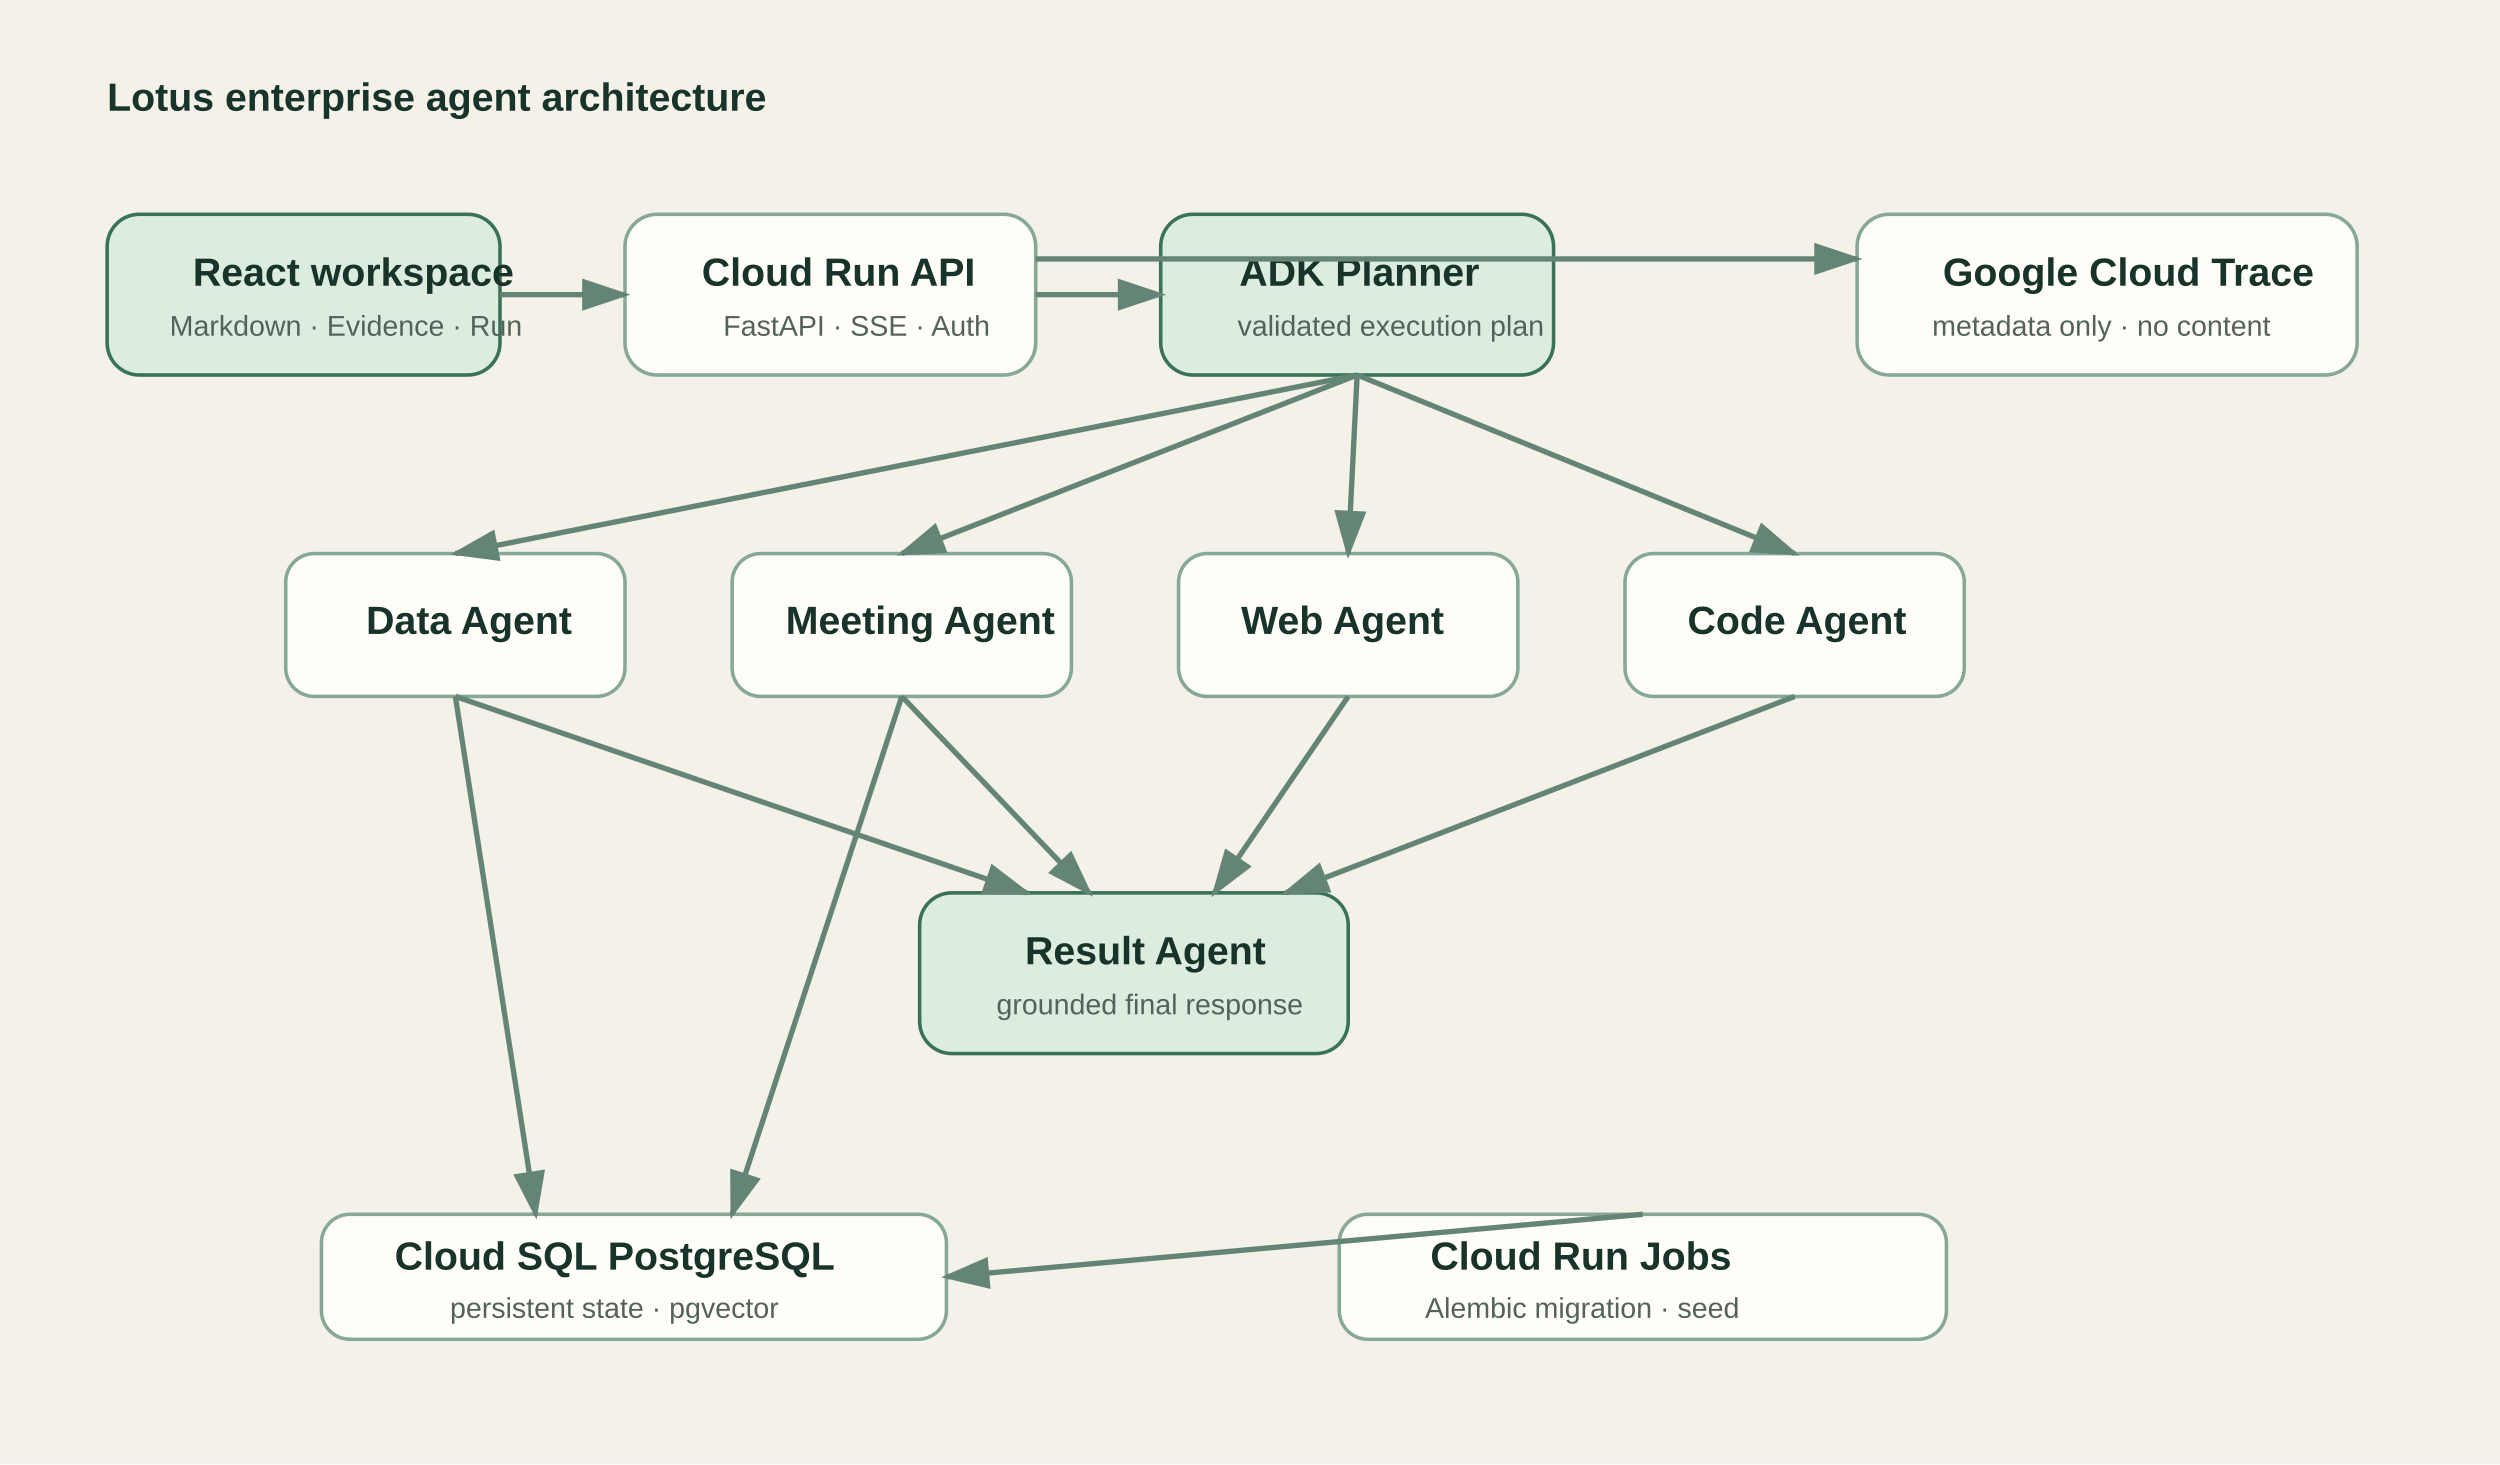
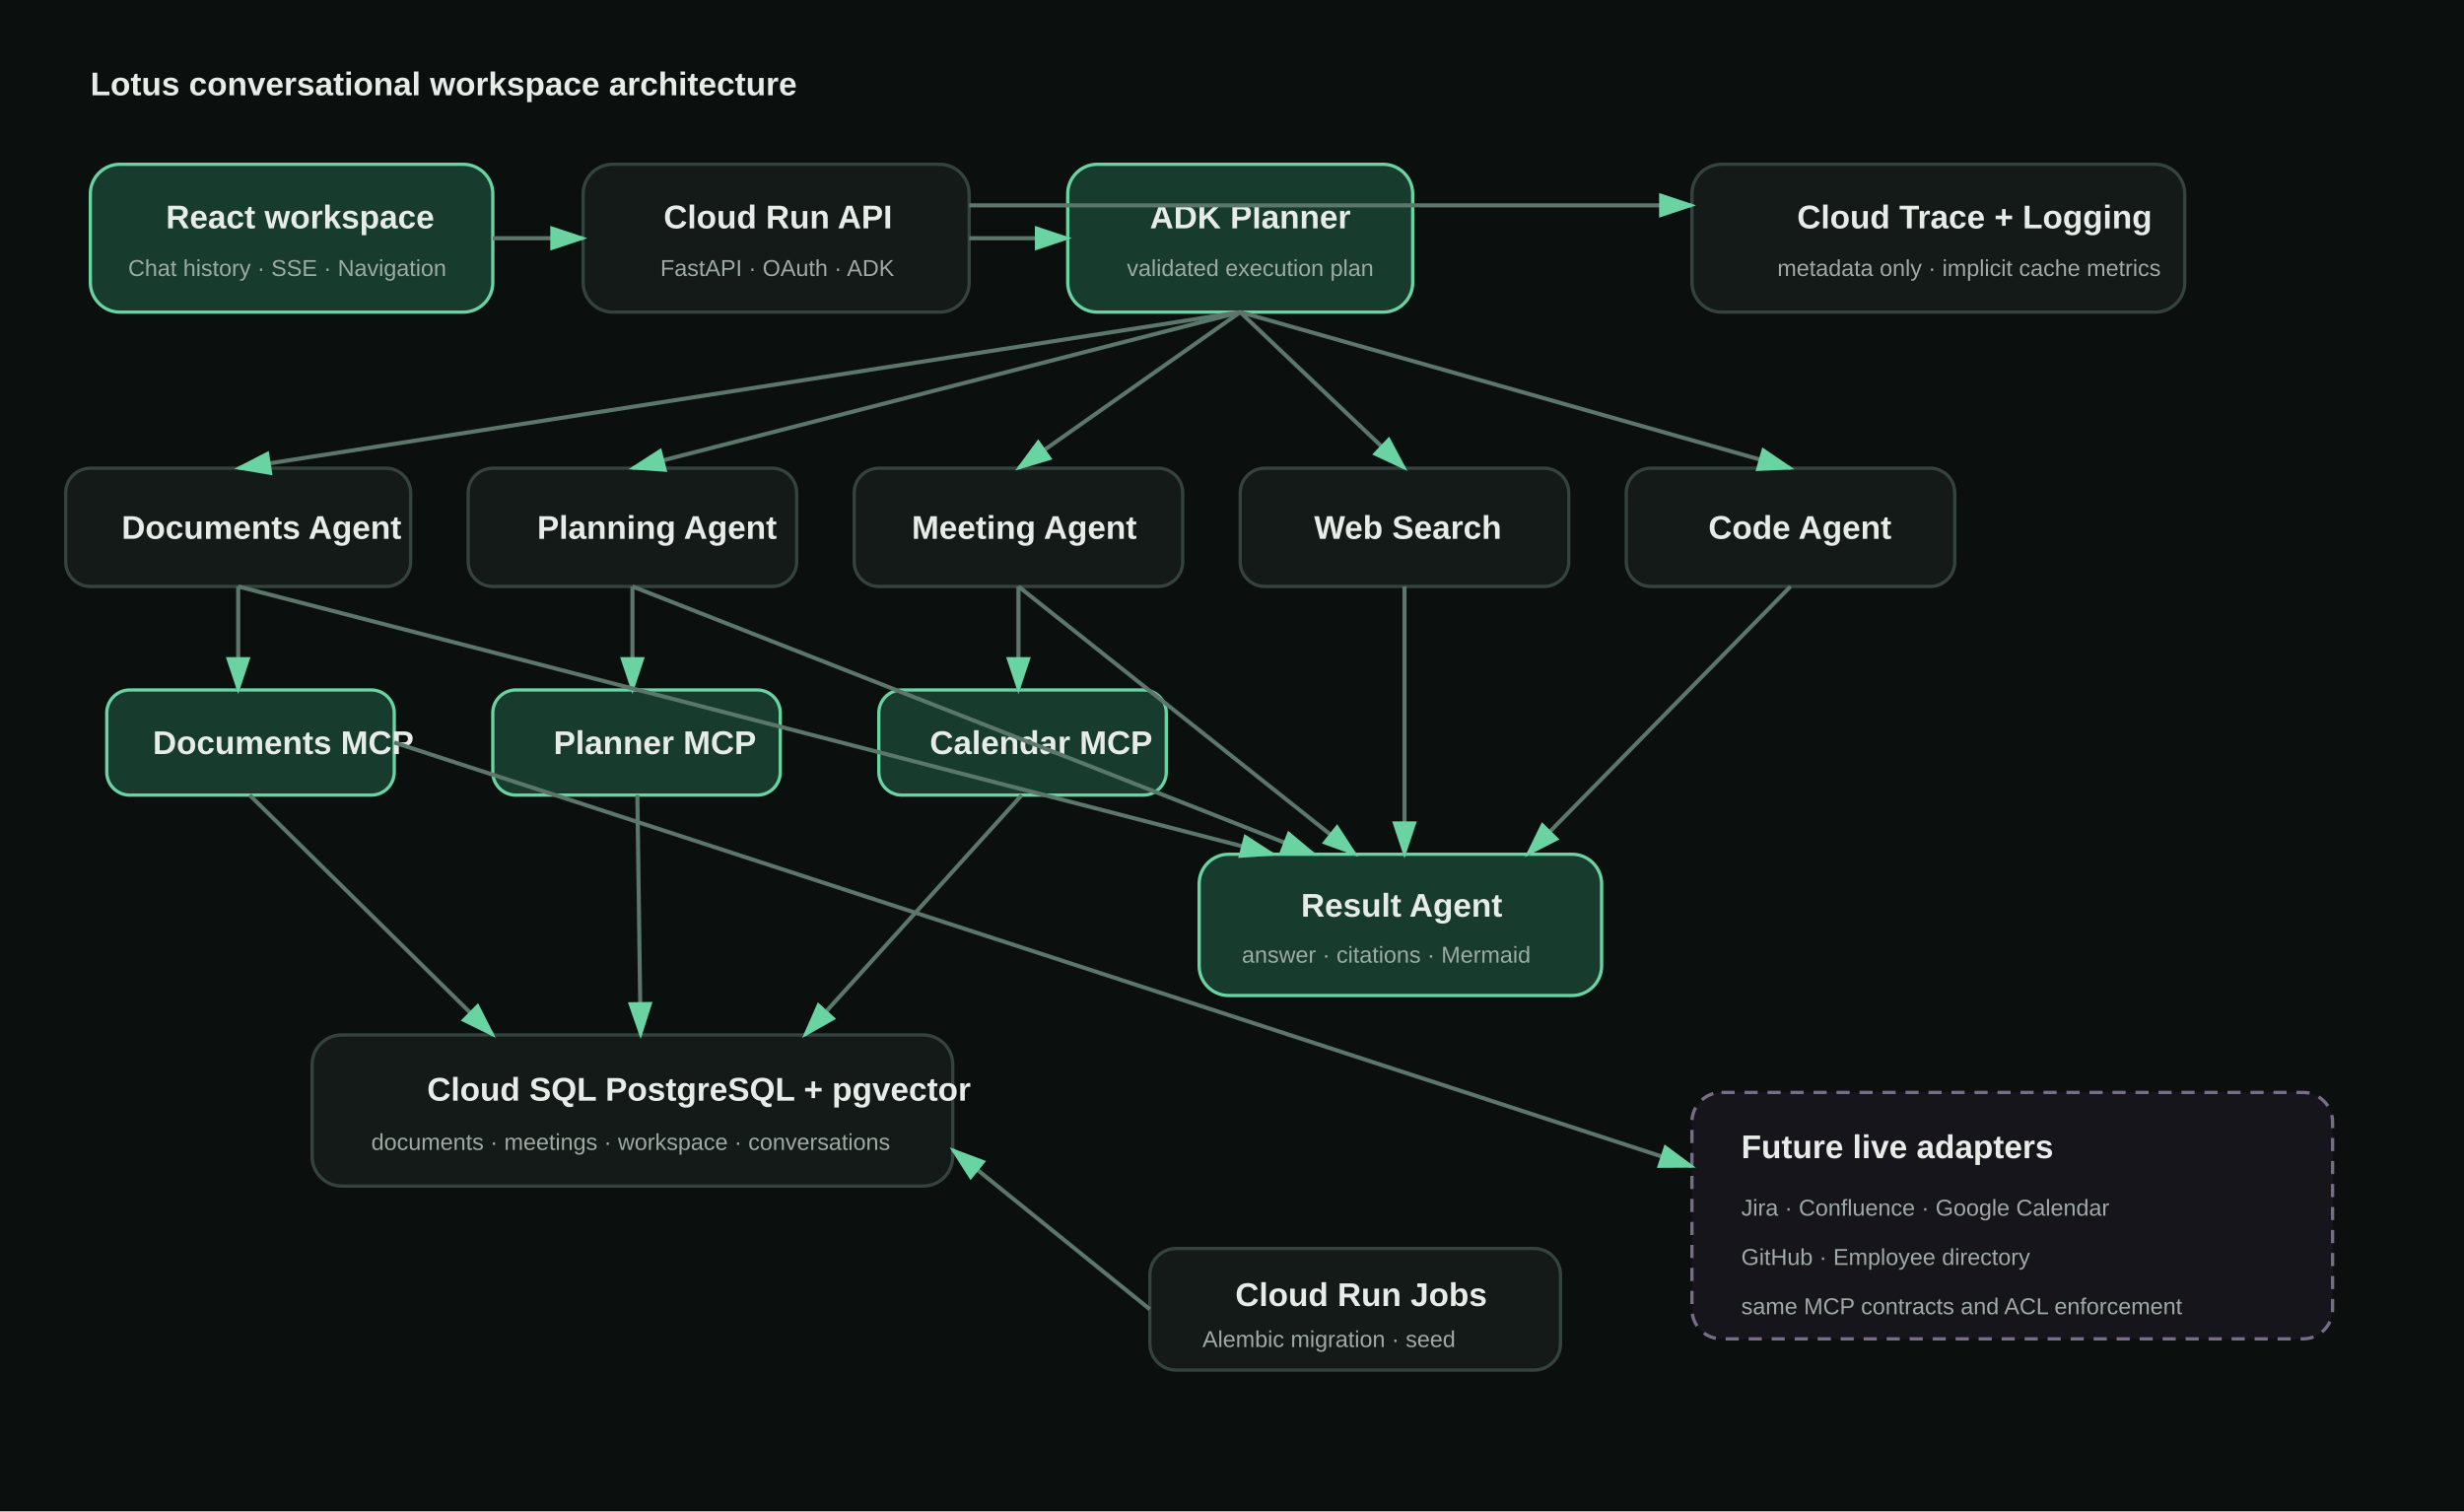
- <svg xmlns="http://www.w3.org/2000/svg" width="1400" height="820" viewBox="0 0 1400 820">
-   <rect width="1400" height="820" fill="#f4f1e8" />
-   <style>.t{font:600 22px Arial;fill:#183329}.s{font:16px Arial;fill:#53625a}.b{fill:#fffdf8;stroke:#87a896;stroke-width:2}.a{fill:#dcecdf;stroke:#397257;stroke-width:2}.l{stroke:#648575;stroke-width:3;fill:none;marker-end:url(#m)}</style>
+ <svg xmlns="http://www.w3.org/2000/svg" width="1500" height="920" viewBox="0 0 1500 920">
+   <rect width="1500" height="920" fill="#0b0f0e" />
+   <style>.t{font:600 20px Arial;fill:#e7ece9}.s{font:14px Arial;fill:#9eaaa4}.b{fill:#131a17;stroke:#34443d;stroke-width:2}.a{fill:#173b2d;stroke:#69d4a2;stroke-width:2}.f{fill:#17151c;stroke:#796c8b;stroke-width:2;stroke-dasharray:8 6}.l{stroke:#5b766a;stroke-width:2.5;fill:none;marker-end:url(#m)}</style>
  <defs>
    <marker id="m" markerWidth="10" markerHeight="10" refX="8" refY="3" orient="auto">
-       <path d="M0,0 L0,6 L9,3 z" fill="#648575" />
+       <path d="M0,0 L0,6 L9,3 z" fill="#69d4a2" />
    </marker>
  </defs>
-   <text x="60" y="62" class="t" font-size="32">Lotus enterprise agent architecture</text>
-   <rect x="60" y="120" rx="18" width="220" height="90" class="a" />
-   <text x="108" y="160" class="t">React workspace</text>
-   <text x="95" y="188" class="s">Markdown · Evidence · Run</text>
-   <rect x="350" y="120" rx="18" width="230" height="90" class="b" />
-   <text x="393" y="160" class="t">Cloud Run API</text>
-   <text x="405" y="188" class="s">FastAPI · SSE · Auth</text>
-   <rect x="650" y="120" rx="18" width="220" height="90" class="a" />
-   <text x="694" y="160" class="t">ADK Planner</text>
-   <text x="693" y="188" class="s">validated execution plan</text>
-   <path d="M280 165H350" class="l" />
-   <path d="M580 165H650" class="l" />
+   <text x="55" y="58" class="t" font-size="32">Lotus conversational workspace architecture</text>
+   <rect x="55" y="100" rx="18" width="245" height="90" class="a" />
+   <text x="101" y="139" class="t">React workspace</text>
+   <text x="78" y="168" class="s">Chat history · SSE · Navigation</text>
+   <rect x="355" y="100" rx="18" width="235" height="90" class="b" />
+   <text x="404" y="139" class="t">Cloud Run API</text>
+   <text x="402" y="168" class="s">FastAPI · OAuth · ADK</text>
+   <rect x="650" y="100" rx="18" width="210" height="90" class="a" />
+   <text x="700" y="139" class="t">ADK Planner</text>
+   <text x="686" y="168" class="s">validated execution plan</text>
+   <path d="M300 145H355" class="l" />
+   <path d="M590 145H650" class="l" />
  <g>
-     <rect x="160" y="310" rx="16" width="190" height="80" class="b" />
-     <text x="205" y="355" class="t">Data Agent</text>
-     <rect x="410" y="310" rx="16" width="190" height="80" class="b" />
-     <text x="440" y="355" class="t">Meeting Agent</text>
-     <rect x="660" y="310" rx="16" width="190" height="80" class="b" />
-     <text x="695" y="355" class="t">Web Agent</text>
-     <rect x="910" y="310" rx="16" width="190" height="80" class="b" />
-     <text x="945" y="355" class="t">Code Agent</text>
+     <rect x="40" y="285" rx="15" width="210" height="72" class="b" />
+     <text x="74" y="328" class="t">Documents Agent</text>
+     <rect x="285" y="285" rx="15" width="200" height="72" class="b" />
+     <text x="327" y="328" class="t">Planning Agent</text>
+     <rect x="520" y="285" rx="15" width="200" height="72" class="b" />
+     <text x="555" y="328" class="t">Meeting Agent</text>
+     <rect x="755" y="285" rx="15" width="200" height="72" class="b" />
+     <text x="800" y="328" class="t">Web Search</text>
+     <rect x="990" y="285" rx="15" width="200" height="72" class="b" />
+     <text x="1040" y="328" class="t">Code Agent</text>
  </g>
-   <path d="M760 210L255 310" class="l" />
-   <path d="M760 210L505 310" class="l" />
-   <path d="M760 210L755 310" class="l" />
-   <path d="M760 210L1005 310" class="l" />
-   <rect x="515" y="500" rx="18" width="240" height="90" class="a" />
-   <text x="574" y="540" class="t">Result Agent</text>
-   <text x="558" y="568" class="s">grounded final response</text>
-   <path d="M255 390L575 500" class="l" />
-   <path d="M505 390L610 500" class="l" />
-   <path d="M755 390L680 500" class="l" />
-   <path d="M1005 390L720 500" class="l" />
-   <rect x="1040" y="120" rx="18" width="280" height="90" class="b" />
-   <text x="1088" y="160" class="t">Google Cloud Trace</text>
-   <text x="1082" y="188" class="s">metadata only · no content</text>
-   <path d="M580 145H1040" class="l" />
-   <rect x="180" y="680" rx="16" width="350" height="70" class="b" />
-   <text x="221" y="711" class="t">Cloud SQL PostgreSQL</text>
-   <text x="252" y="738" class="s">persistent state · pgvector</text>
-   <rect x="750" y="680" rx="16" width="340" height="70" class="b" />
-   <text x="801" y="711" class="t">Cloud Run Jobs</text>
-   <text x="798" y="738" class="s">Alembic migration · seed</text>
-   <path d="M255 390L300 680" class="l" />
-   <path d="M505 390L410 680" class="l" />
-   <path d="M920 680L530 715" class="l" />
+   <path d="M755 190L145 285" class="l" />
+   <path d="M755 190L385 285" class="l" />
+   <path d="M755 190L620 285" class="l" />
+   <path d="M755 190L855 285" class="l" />
+   <path d="M755 190L1090 285" class="l" />
+   <g>
+     <rect x="65" y="420" rx="14" width="175" height="64" class="a" />
+     <text x="93" y="459" class="t">Documents MCP</text>
+     <rect x="300" y="420" rx="14" width="175" height="64" class="a" />
+     <text x="337" y="459" class="t">Planner MCP</text>
+     <rect x="535" y="420" rx="14" width="175" height="64" class="a" />
+     <text x="566" y="459" class="t">Calendar MCP</text>
+   </g>
+   <path d="M145 357V420" class="l" />
+   <path d="M385 357V420" class="l" />
+   <path d="M620 357V420" class="l" />
+   <rect x="730" y="520" rx="18" width="245" height="86" class="a" />
+   <text x="792" y="558" class="t">Result Agent</text>
+   <text x="756" y="586" class="s">answer · citations · Mermaid</text>
+   <path d="M145 357L775 520" class="l" />
+   <path d="M385 357L800 520" class="l" />
+   <path d="M620 357L825 520" class="l" />
+   <path d="M855 357V520" class="l" />
+   <path d="M1090 357L930 520" class="l" />
+   <rect x="190" y="630" rx="18" width="390" height="92" class="b" />
+   <text x="260" y="670" class="t">Cloud SQL PostgreSQL + pgvector</text>
+   <text x="226" y="700" class="s">documents · meetings · workspace · conversations</text>
+   <path d="M152 484L300 630" class="l" />
+   <path d="M388 484L390 630" class="l" />
+   <path d="M622 484L490 630" class="l" />
+   <rect x="1030" y="100" rx="18" width="300" height="90" class="b" />
+   <text x="1094" y="139" class="t">Cloud Trace + Logging</text>
+   <text x="1082" y="168" class="s">metadata only · implicit cache metrics</text>
+   <path d="M590 125H1030" class="l" />
+   <rect x="1030" y="665" rx="18" width="390" height="150" class="f" />
+   <text x="1060" y="705" class="t">Future live adapters</text>
+   <text x="1060" y="740" class="s">Jira · Confluence · Google Calendar</text>
+   <text x="1060" y="770" class="s">GitHub · Employee directory</text>
+   <text x="1060" y="800" class="s">same MCP contracts and ACL enforcement</text>
+   <path d="M240 452L1030 710" class="l" />
+   <rect x="700" y="760" rx="16" width="250" height="74" class="b" />
+   <text x="752" y="795" class="t">Cloud Run Jobs</text>
+   <text x="732" y="820" class="s">Alembic migration · seed</text>
+   <path d="M700 797L580 700" class="l" />
</svg>
